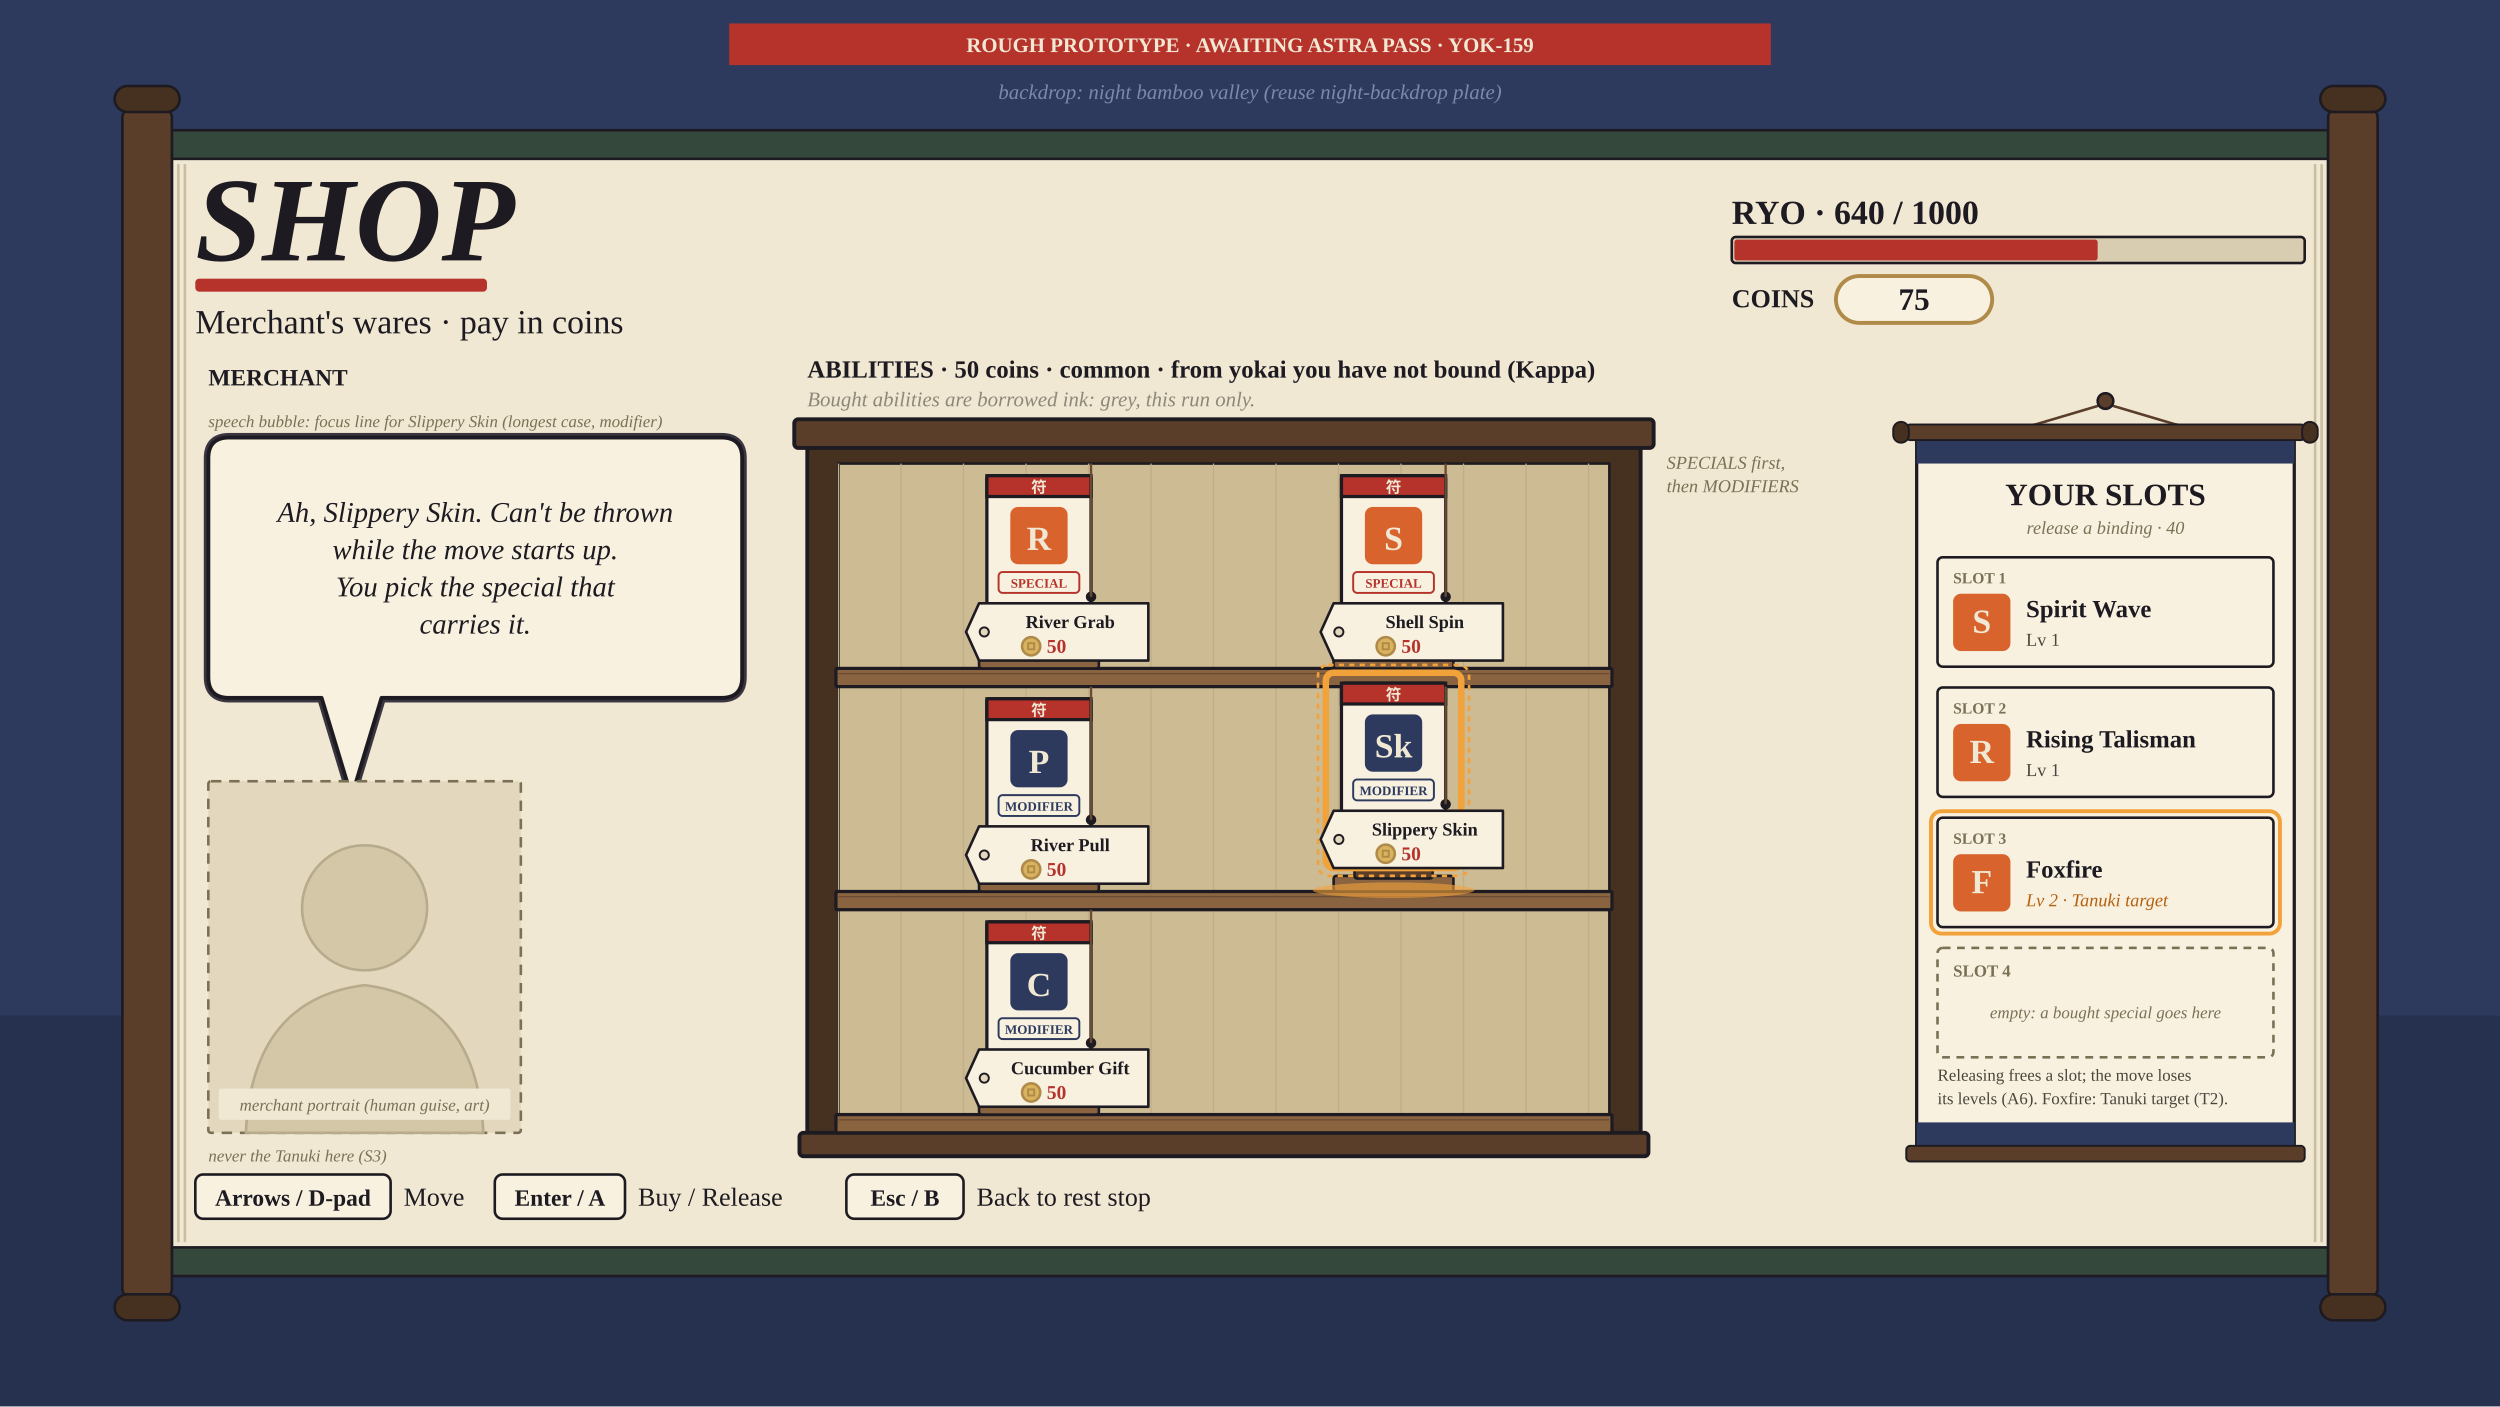
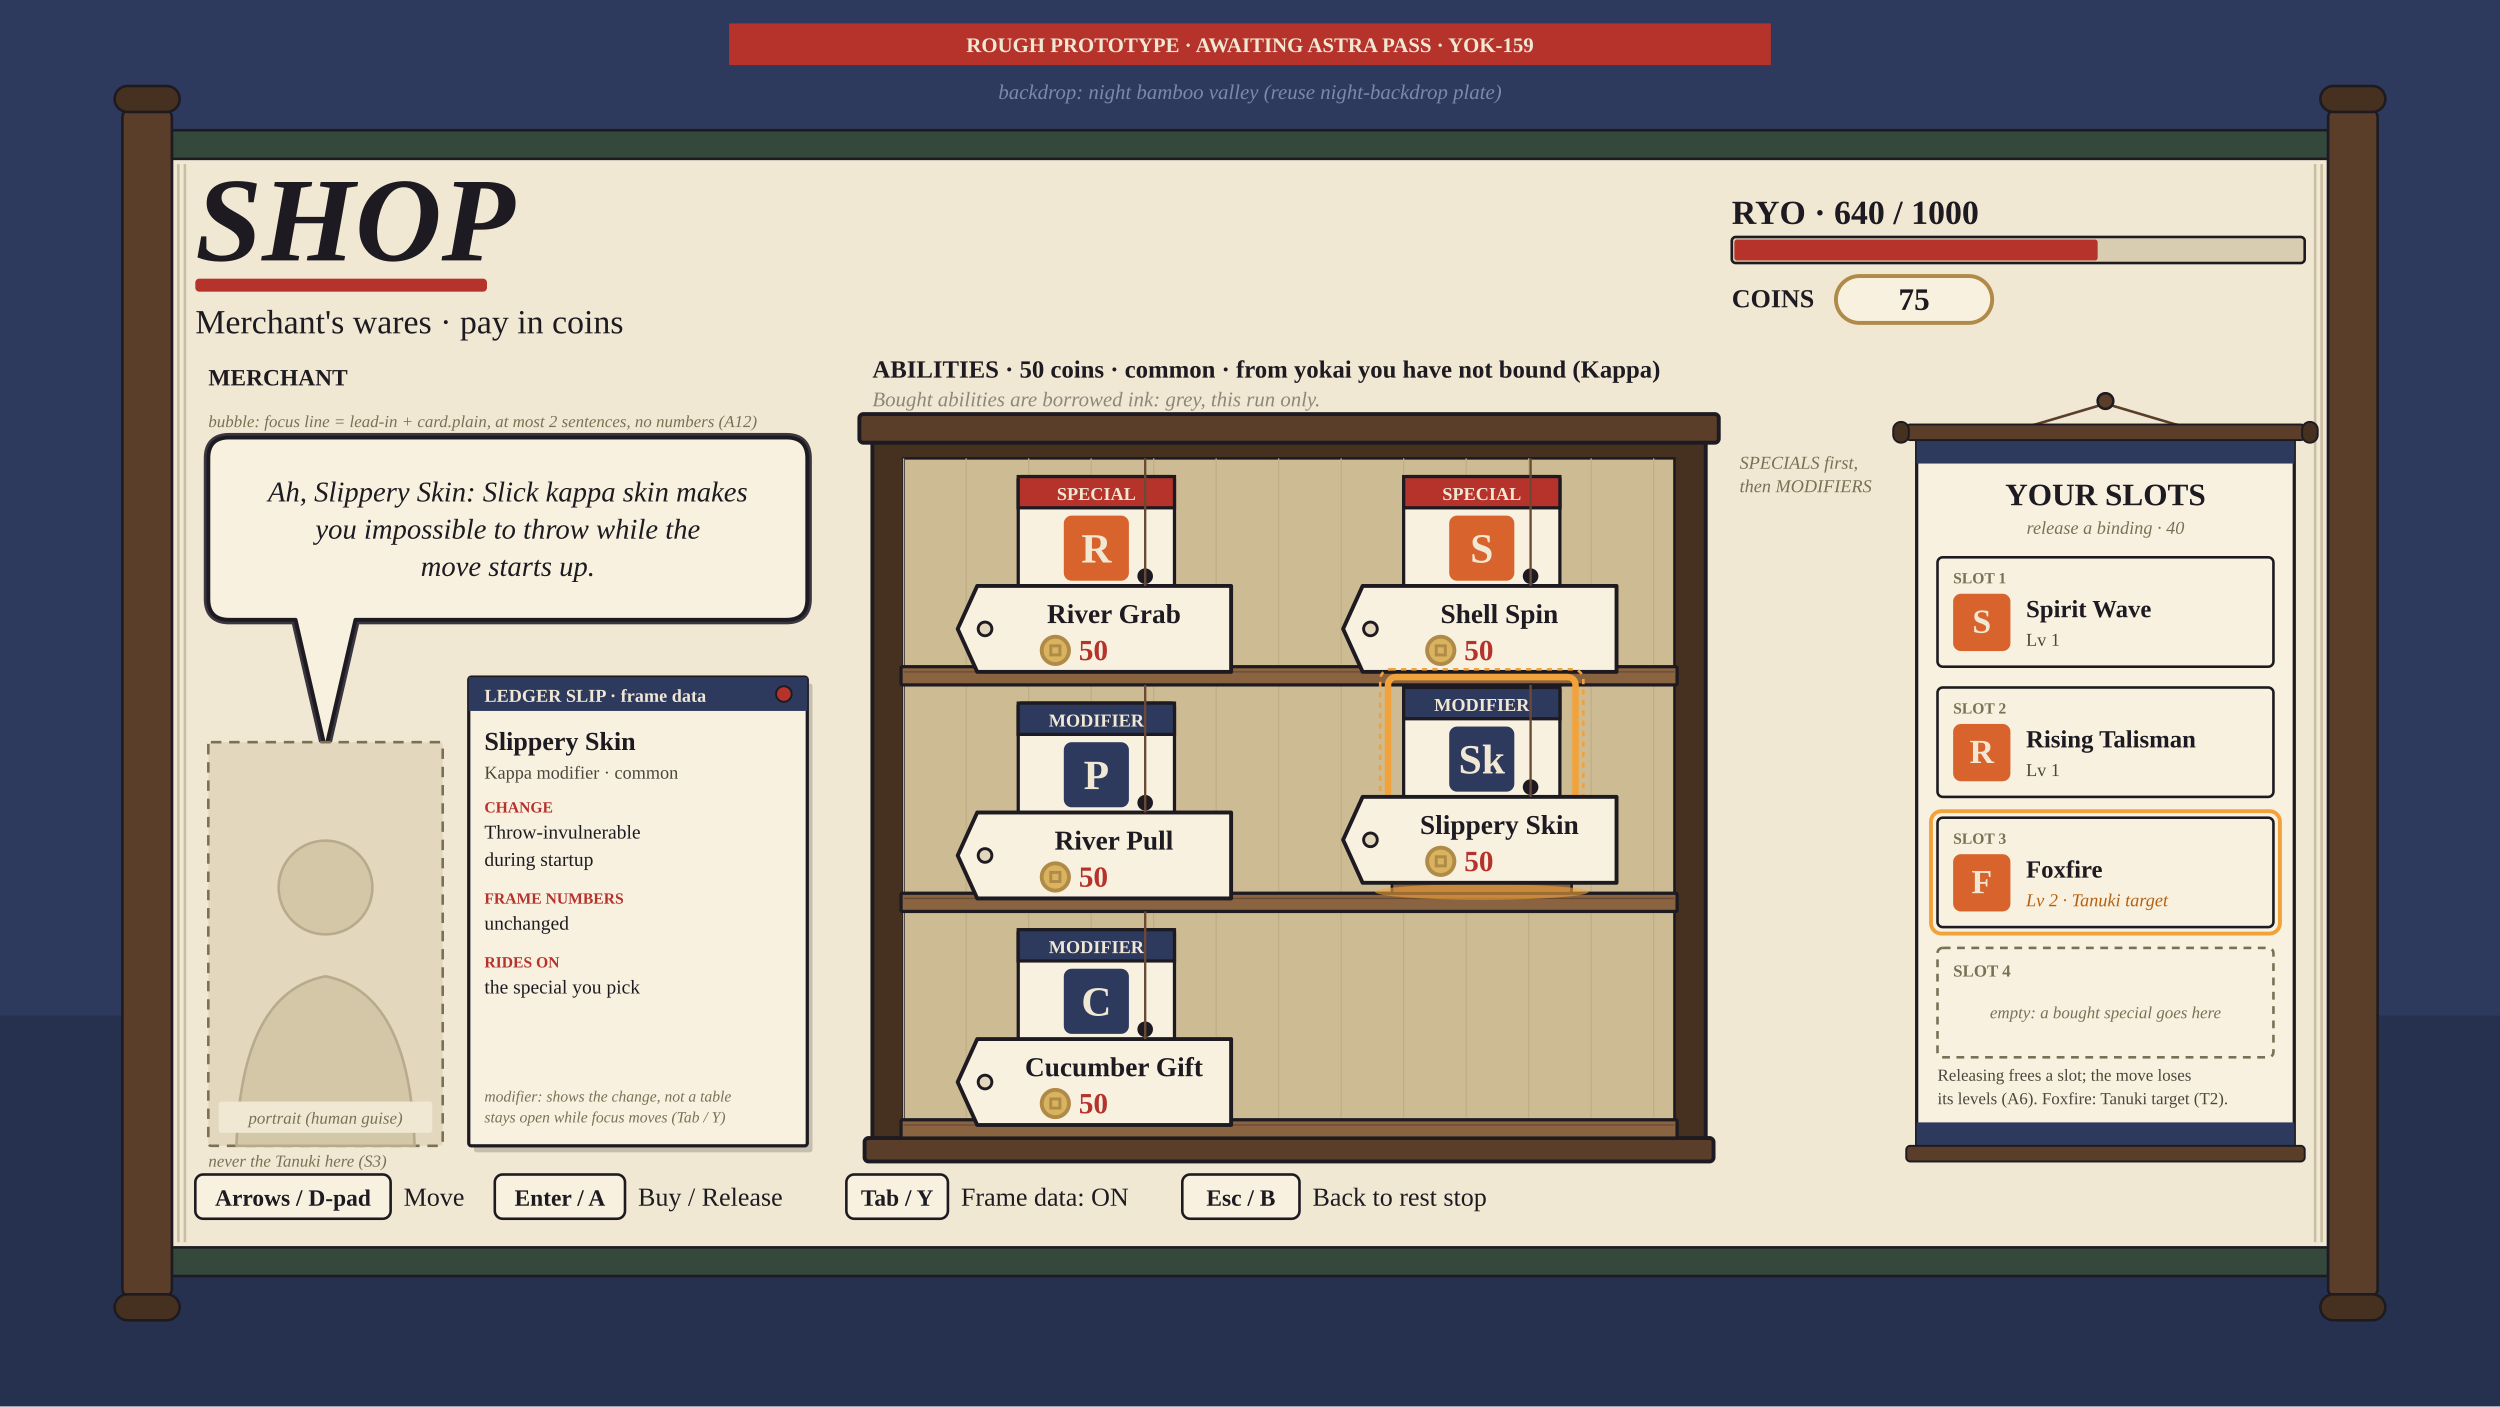
<svg xmlns="http://www.w3.org/2000/svg" width="1920" height="1080" viewBox="0 0 1920 1080">
  <rect width="1920" height="1080" fill="#2D3A5E" />
  <rect x="560" y="18" width="800" height="32" rx="0" fill="#B5332B" stroke="none" stroke-width="0" />
  <text x="960.0" y="40" font-family="Georgia, 'Times New Roman', serif" font-size="16" fill="#F1E8D4" font-weight="bold" text-anchor="middle">ROUGH PROTOTYPE · AWAITING ASTRA PASS · YOK-159</text>
  <rect x="0" y="780" width="1920" height="300" rx="0" fill="#26314F" stroke="none" stroke-width="0" />
  <text x="960" y="76" font-family="Georgia, 'Times New Roman', serif" font-size="16" fill="#7C88AE" font-weight="normal" text-anchor="middle" font-style="italic">backdrop: night bamboo valley (reuse night-backdrop plate)</text>
  <rect x="132" y="100" width="1656" height="880" rx="0" fill="#34483B" stroke="#1D1B21" stroke-width="2" />
  <rect x="132" y="122" width="1656" height="836" rx="0" fill="#F1E8D4" stroke="#1D1B21" stroke-width="2" />
  <line x1="137" y1="126" x2="137" y2="954" stroke="#C9BE9F" stroke-width="2" />
  <line x1="142" y1="126" x2="142" y2="954" stroke="#C9BE9F" stroke-width="2" />
  <line x1="1778" y1="126" x2="1778" y2="954" stroke="#C9BE9F" stroke-width="2" />
  <line x1="1783" y1="126" x2="1783" y2="954" stroke="#C9BE9F" stroke-width="2" />
  <rect x="94" y="84" width="38" height="912" rx="6" fill="#5A3E2A" stroke="#1D1B21" stroke-width="2" />
  <rect x="88" y="66" width="50" height="20" rx="10" fill="#46301F" stroke="#1D1B21" stroke-width="2" />
  <rect x="88" y="994" width="50" height="20" rx="10" fill="#46301F" stroke="#1D1B21" stroke-width="2" />
  <rect x="1788" y="84" width="38" height="912" rx="6" fill="#5A3E2A" stroke="#1D1B21" stroke-width="2" />
  <rect x="1782" y="66" width="50" height="20" rx="10" fill="#46301F" stroke="#1D1B21" stroke-width="2" />
  <rect x="1782" y="994" width="50" height="20" rx="10" fill="#46301F" stroke="#1D1B21" stroke-width="2" />
  <text x="150" y="200" font-family="Georgia, 'Times New Roman', serif" font-size="92" fill="#1D1B21" font-weight="bold" text-anchor="start" font-style="italic">SHOP</text>
  <rect x="150" y="214" width="224" height="10" rx="3" fill="#B5332B" stroke="none" stroke-width="0" />
  <text x="150" y="256" font-family="Georgia, 'Times New Roman', serif" font-size="26" fill="#1D1B21" font-weight="normal" text-anchor="start">Merchant's wares · pay in coins</text>
  <text x="1330" y="172" font-family="Georgia, 'Times New Roman', serif" font-size="26" fill="#1D1B21" font-weight="bold" text-anchor="start">RYO  ·  640 / 1000</text>
  <rect x="1330" y="182" width="440" height="20" rx="3" fill="#D8CDB0" stroke="#1D1B21" stroke-width="2" />
  <rect x="1332" y="184" width="279" height="16" rx="2" fill="#B5332B" stroke="none" stroke-width="0" />
  <text x="1330" y="236" font-family="Georgia, 'Times New Roman', serif" font-size="20" fill="#1D1B21" font-weight="bold" text-anchor="start">COINS</text>
  <rect x="1410" y="212" width="120" height="36" rx="18" fill="#F8F1E0" stroke="#B08A48" stroke-width="3" />
  <text x="1470" y="238" font-family="Georgia, 'Times New Roman', serif" font-size="24" fill="#1D1B21" font-weight="bold" text-anchor="middle">75</text>
  <text x="160" y="296" font-family="Georgia, 'Times New Roman', serif" font-size="18" fill="#1D1B21" font-weight="bold" text-anchor="start">MERCHANT</text>
-   <path d="M176,336 L554,336 Q570,336 570,352 L570,520 Q570,536 554,536 L293,536 L270,612 L247,536 L176,536 Q160,536 160,520 L160,352 Q160,336 176,336 Z" fill="none" stroke="#3a3640" stroke-width="7" stroke-linejoin="round" stroke-linecap="round" />
-   <path d="M176,336 L554,336 Q570,336 570,352 L570,520 Q570,536 554,536 L293,536 L270,612 L247,536 L176,536 Q160,536 160,520 L160,352 Q160,336 176,336 Z" fill="#F8F1E0" stroke="#1D1B21" stroke-width="3" stroke-linejoin="round" stroke-linecap="round" />
-   <text x="365.0" y="400.8" font-family="Georgia, 'Times New Roman', serif" font-size="22" fill="#1D1B21" font-weight="normal" text-anchor="middle" font-style="italic">Ah, Slippery Skin. Can't be thrown</text>
-   <text x="365.0" y="429.4" font-family="Georgia, 'Times New Roman', serif" font-size="22" fill="#1D1B21" font-weight="normal" text-anchor="middle" font-style="italic">while the move starts up.</text>
-   <text x="365.0" y="458.0" font-family="Georgia, 'Times New Roman', serif" font-size="22" fill="#1D1B21" font-weight="normal" text-anchor="middle" font-style="italic">You pick the special that</text>
-   <text x="365.0" y="486.6" font-family="Georgia, 'Times New Roman', serif" font-size="22" fill="#1D1B21" font-weight="normal" text-anchor="middle" font-style="italic">carries it.</text>
-   <text x="160" y="328" font-family="Georgia, 'Times New Roman', serif" font-size="13" fill="#7A7054" font-weight="normal" text-anchor="start" font-style="italic">speech bubble: focus line for Slippery Skin (longest case, modifier)</text>
-   <rect x="160" y="600" width="240" height="270" rx="2" fill="#E3D8BD" stroke="#7A7054" stroke-width="2" stroke-dasharray="8 6" />
-   <circle cx="280.0" cy="697.2" r="48.0" fill="#D3C7A8" stroke="#B7AB8B" stroke-width="2" />
-   <path d="M188.8,870 Q193.6,767.4 280.0,756.6 Q366.4,767.4 371.2,870 Z" fill="#D3C7A8" stroke="#B7AB8B" stroke-width="2" stroke-linejoin="round" stroke-linecap="round" />
-   <rect x="168" y="836" width="224" height="24" rx="2" fill="#F1E8D4" stroke="none" stroke-width="0" />
-   <text x="280.0" y="853" font-family="Georgia, 'Times New Roman', serif" font-size="13" fill="#7A7054" font-weight="normal" text-anchor="middle" font-style="italic">merchant portrait (human guise, art)</text>
-   <text x="160" y="892" font-family="Georgia, 'Times New Roman', serif" font-size="13" fill="#7A7054" font-weight="normal" text-anchor="start" font-style="italic">never the Tanuki here (S3)</text>
-   <text x="620" y="290" font-family="Georgia, 'Times New Roman', serif" font-size="19" fill="#1D1B21" font-weight="bold" text-anchor="start">ABILITIES · 50 coins · common · from yokai you have not bound (Kappa)</text>
-   <text x="620" y="312" font-family="Georgia, 'Times New Roman', serif" font-size="16" fill="#8C8778" font-weight="normal" text-anchor="start" font-style="italic">Bought abilities are borrowed ink: grey, this run only.</text>
-   <rect x="620" y="334" width="640" height="548" rx="4" fill="#46301F" stroke="#1D1B21" stroke-width="3" />
-   <rect x="644" y="356" width="592" height="514" rx="0" fill="#CDBB94" stroke="#1D1B21" stroke-width="2" />
-   <line x1="644" y1="356" x2="644" y2="870" stroke="#C0AE86" stroke-width="1" />
-   <line x1="692" y1="356" x2="692" y2="870" stroke="#C0AE86" stroke-width="1" />
-   <line x1="740" y1="356" x2="740" y2="870" stroke="#C0AE86" stroke-width="1" />
-   <line x1="788" y1="356" x2="788" y2="870" stroke="#C0AE86" stroke-width="1" />
-   <line x1="836" y1="356" x2="836" y2="870" stroke="#C0AE86" stroke-width="1" />
-   <line x1="884" y1="356" x2="884" y2="870" stroke="#C0AE86" stroke-width="1" />
-   <line x1="932" y1="356" x2="932" y2="870" stroke="#C0AE86" stroke-width="1" />
-   <line x1="980" y1="356" x2="980" y2="870" stroke="#C0AE86" stroke-width="1" />
-   <line x1="1028" y1="356" x2="1028" y2="870" stroke="#C0AE86" stroke-width="1" />
-   <line x1="1076" y1="356" x2="1076" y2="870" stroke="#C0AE86" stroke-width="1" />
-   <line x1="1124" y1="356" x2="1124" y2="870" stroke="#C0AE86" stroke-width="1" />
-   <line x1="1172" y1="356" x2="1172" y2="870" stroke="#C0AE86" stroke-width="1" />
-   <line x1="1220" y1="356" x2="1220" y2="870" stroke="#C0AE86" stroke-width="1" />
-   <rect x="610" y="322" width="660" height="22" rx="3" fill="#5A3E2A" stroke="#1D1B21" stroke-width="3" />
-   <rect x="614" y="870" width="652" height="18" rx="3" fill="#5A3E2A" stroke="#1D1B21" stroke-width="3" />
-   <rect x="642" y="513.333" width="596" height="14" rx="1" fill="#8A6440" stroke="#1D1B21" stroke-width="2.5" />
-   <line x1="644" y1="517.333" x2="1236" y2="517.333" stroke="#6b4a34" stroke-width="1" />
-   <rect x="642" y="684.667" width="596" height="14" rx="1" fill="#8A6440" stroke="#1D1B21" stroke-width="2.5" />
-   <line x1="644" y1="688.667" x2="1236" y2="688.667" stroke="#6b4a34" stroke-width="1" />
-   <rect x="642" y="856" width="596" height="14" rx="1" fill="#8A6440" stroke="#1D1B21" stroke-width="2.5" />
-   <line x1="644" y1="860" x2="1236" y2="860" stroke="#6b4a34" stroke-width="1" />
-   <rect x="751.92" y="501.333" width="92" height="12" rx="2" fill="#8A6440" stroke="#1D1B21" stroke-width="2" />
-   <rect x="767.92" y="495.333" width="60" height="8" rx="2" fill="#5A3E2A" stroke="#1D1B21" stroke-width="2" />
-   <rect x="757.92" y="365.333" width="80" height="130" rx="2" fill="#F8F1E0" stroke="#1D1B21" stroke-width="2.5" />
-   <rect x="757.92" y="365.333" width="80" height="16" rx="0" fill="#B5332B" stroke="#1D1B21" stroke-width="2.5" />
-   <text x="797.92" y="378.333" font-family="Georgia, 'Times New Roman', serif" font-size="12" fill="#F1E8D4" font-weight="bold" text-anchor="middle">符</text>
-   <rect x="775.92" y="389.333" width="44" height="44" rx="6" fill="#D8632C" stroke="none" stroke-width="0" />
-   <text x="797.92" y="422.333" font-family="Georgia, 'Times New Roman', serif" font-size="26" fill="#F1E8D4" font-weight="bold" text-anchor="middle">R</text>
-   <rect x="766.92" y="439.333" width="62" height="16" rx="3" fill="none" stroke="#B5332B" stroke-width="1.5" />
-   <text x="797.92" y="451.333" font-family="Georgia, 'Times New Roman', serif" font-size="10" fill="#B5332B" font-weight="bold" text-anchor="middle">SPECIAL</text>
-   <line x1="837.92" y1="0" x2="837.92" y2="0" stroke="#1D1B21" stroke-width="0" />
-   <circle cx="837.92" cy="458.333" r="3.5" fill="#1D1B21" stroke="#1D1B21" stroke-width="1" />
-   <path d="M751.92,463.333 L881.92,463.333 L881.92,507.333 L751.92,507.333 L741.92,485.333 Z" fill="#F8F1E0" stroke="#1D1B21" stroke-width="2" stroke-linejoin="round" stroke-linecap="round" />
-   <circle cx="755.92" cy="485.333" r="3.5" fill="#E3D8BD" stroke="#1D1B21" stroke-width="1.5" />
-   <text x="821.92" y="482.333" font-family="Georgia, 'Times New Roman', serif" font-size="14" fill="#1D1B21" font-weight="bold" text-anchor="middle">River Grab</text>
-   <circle cx="791.92" cy="496.333" r="7" fill="#D9B35E" stroke="#B08A48" stroke-width="2" />
-   <rect x="789.587" y="494" width="4.667" height="4.667" rx="0" fill="none" stroke="#B08A48" stroke-width="1.5" />
-   <text x="803.92" y="501.333" font-family="Georgia, 'Times New Roman', serif" font-size="15" fill="#B5332B" font-weight="bold" text-anchor="start">50</text>
-   <line x1="837.92" y1="356.0" x2="837.92" y2="458.333" stroke="#6b4a34" stroke-width="1.8" />
-   <rect x="1024.24" y="501.333" width="92" height="12" rx="2" fill="#8A6440" stroke="#1D1B21" stroke-width="2" />
-   <rect x="1040.24" y="495.333" width="60" height="8" rx="2" fill="#5A3E2A" stroke="#1D1B21" stroke-width="2" />
-   <rect x="1030.24" y="365.333" width="80" height="130" rx="2" fill="#F8F1E0" stroke="#1D1B21" stroke-width="2.5" />
-   <rect x="1030.24" y="365.333" width="80" height="16" rx="0" fill="#B5332B" stroke="#1D1B21" stroke-width="2.5" />
-   <text x="1070.24" y="378.333" font-family="Georgia, 'Times New Roman', serif" font-size="12" fill="#F1E8D4" font-weight="bold" text-anchor="middle">符</text>
-   <rect x="1048.24" y="389.333" width="44" height="44" rx="6" fill="#D8632C" stroke="none" stroke-width="0" />
-   <text x="1070.24" y="422.333" font-family="Georgia, 'Times New Roman', serif" font-size="26" fill="#F1E8D4" font-weight="bold" text-anchor="middle">S</text>
-   <rect x="1039.24" y="439.333" width="62" height="16" rx="3" fill="none" stroke="#B5332B" stroke-width="1.5" />
-   <text x="1070.24" y="451.333" font-family="Georgia, 'Times New Roman', serif" font-size="10" fill="#B5332B" font-weight="bold" text-anchor="middle">SPECIAL</text>
-   <line x1="1110.24" y1="0" x2="1110.24" y2="0" stroke="#1D1B21" stroke-width="0" />
-   <circle cx="1110.24" cy="458.333" r="3.5" fill="#1D1B21" stroke="#1D1B21" stroke-width="1" />
-   <path d="M1024.24,463.333 L1154.24,463.333 L1154.24,507.333 L1024.24,507.333 L1014.24,485.333 Z" fill="#F8F1E0" stroke="#1D1B21" stroke-width="2" stroke-linejoin="round" stroke-linecap="round" />
-   <circle cx="1028.24" cy="485.333" r="3.5" fill="#E3D8BD" stroke="#1D1B21" stroke-width="1.5" />
-   <text x="1094.24" y="482.333" font-family="Georgia, 'Times New Roman', serif" font-size="14" fill="#1D1B21" font-weight="bold" text-anchor="middle">Shell Spin</text>
-   <circle cx="1064.24" cy="496.333" r="7" fill="#D9B35E" stroke="#B08A48" stroke-width="2" />
-   <rect x="1061.907" y="494" width="4.667" height="4.667" rx="0" fill="none" stroke="#B08A48" stroke-width="1.5" />
-   <text x="1076.24" y="501.333" font-family="Georgia, 'Times New Roman', serif" font-size="15" fill="#B5332B" font-weight="bold" text-anchor="start">50</text>
-   <line x1="1110.24" y1="356.0" x2="1110.24" y2="458.333" stroke="#6b4a34" stroke-width="1.8" />
-   <rect x="751.92" y="672.667" width="92" height="12" rx="2" fill="#8A6440" stroke="#1D1B21" stroke-width="2" />
-   <rect x="767.92" y="666.667" width="60" height="8" rx="2" fill="#5A3E2A" stroke="#1D1B21" stroke-width="2" />
-   <rect x="757.92" y="536.667" width="80" height="130" rx="2" fill="#F8F1E0" stroke="#1D1B21" stroke-width="2.5" />
-   <rect x="757.92" y="536.667" width="80" height="16" rx="0" fill="#B5332B" stroke="#1D1B21" stroke-width="2.5" />
-   <text x="797.92" y="549.667" font-family="Georgia, 'Times New Roman', serif" font-size="12" fill="#F1E8D4" font-weight="bold" text-anchor="middle">符</text>
-   <rect x="775.92" y="560.667" width="44" height="44" rx="6" fill="#2D3A5E" stroke="none" stroke-width="0" />
-   <text x="797.92" y="593.667" font-family="Georgia, 'Times New Roman', serif" font-size="26" fill="#F1E8D4" font-weight="bold" text-anchor="middle">P</text>
-   <rect x="766.92" y="610.667" width="62" height="16" rx="3" fill="none" stroke="#2D3A5E" stroke-width="1.5" />
-   <text x="797.92" y="622.667" font-family="Georgia, 'Times New Roman', serif" font-size="10" fill="#2D3A5E" font-weight="bold" text-anchor="middle">MODIFIER</text>
-   <line x1="837.92" y1="0" x2="837.92" y2="0" stroke="#1D1B21" stroke-width="0" />
-   <circle cx="837.92" cy="629.667" r="3.5" fill="#1D1B21" stroke="#1D1B21" stroke-width="1" />
-   <path d="M751.92,634.667 L881.92,634.667 L881.92,678.667 L751.92,678.667 L741.92,656.667 Z" fill="#F8F1E0" stroke="#1D1B21" stroke-width="2" stroke-linejoin="round" stroke-linecap="round" />
-   <circle cx="755.92" cy="656.667" r="3.5" fill="#E3D8BD" stroke="#1D1B21" stroke-width="1.5" />
-   <text x="821.92" y="653.667" font-family="Georgia, 'Times New Roman', serif" font-size="14" fill="#1D1B21" font-weight="bold" text-anchor="middle">River Pull</text>
-   <circle cx="791.92" cy="667.667" r="7" fill="#D9B35E" stroke="#B08A48" stroke-width="2" />
-   <rect x="789.587" y="665.333" width="4.667" height="4.667" rx="0" fill="none" stroke="#B08A48" stroke-width="1.5" />
-   <text x="803.92" y="672.667" font-family="Georgia, 'Times New Roman', serif" font-size="15" fill="#B5332B" font-weight="bold" text-anchor="start">50</text>
-   <line x1="837.92" y1="527.333" x2="837.92" y2="629.667" stroke="#6b4a34" stroke-width="1.8" />
-   <rect x="1024.24" y="672.667" width="92" height="12" rx="2" fill="#8A6440" stroke="#1D1B21" stroke-width="2" />
-   <rect x="1040.24" y="666.667" width="60" height="8" rx="2" fill="#5A3E2A" stroke="#1D1B21" stroke-width="2" />
-   <ellipse cx="1070.24" cy="683.667" rx="62" ry="6" fill="#F2A23A" opacity="0.6" />
-   <rect x="1018.24" y="516.667" width="104" height="150" rx="6" fill="none" stroke="#F2A23A" stroke-width="5" />
-   <rect x="1012.24" y="510.667" width="116" height="162" rx="8" fill="none" stroke="#F2A23A" stroke-width="2" stroke-dasharray="4 4" />
-   <rect x="1030.24" y="524.667" width="80" height="130" rx="2" fill="#F8F1E0" stroke="#1D1B21" stroke-width="2.5" />
-   <rect x="1030.24" y="524.667" width="80" height="16" rx="0" fill="#B5332B" stroke="#1D1B21" stroke-width="2.5" />
-   <text x="1070.24" y="537.667" font-family="Georgia, 'Times New Roman', serif" font-size="12" fill="#F1E8D4" font-weight="bold" text-anchor="middle">符</text>
-   <rect x="1048.24" y="548.667" width="44" height="44" rx="6" fill="#2D3A5E" stroke="none" stroke-width="0" />
-   <text x="1070.24" y="581.667" font-family="Georgia, 'Times New Roman', serif" font-size="26" fill="#F1E8D4" font-weight="bold" text-anchor="middle">Sk</text>
-   <rect x="1039.24" y="598.667" width="62" height="16" rx="3" fill="none" stroke="#2D3A5E" stroke-width="1.5" />
-   <text x="1070.24" y="610.667" font-family="Georgia, 'Times New Roman', serif" font-size="10" fill="#2D3A5E" font-weight="bold" text-anchor="middle">MODIFIER</text>
-   <line x1="1110.24" y1="0" x2="1110.24" y2="0" stroke="#1D1B21" stroke-width="0" />
-   <circle cx="1110.24" cy="617.667" r="3.5" fill="#1D1B21" stroke="#1D1B21" stroke-width="1" />
-   <path d="M1024.24,622.667 L1154.24,622.667 L1154.24,666.667 L1024.24,666.667 L1014.24,644.667 Z" fill="#F8F1E0" stroke="#1D1B21" stroke-width="2" stroke-linejoin="round" stroke-linecap="round" />
-   <circle cx="1028.24" cy="644.667" r="3.5" fill="#E3D8BD" stroke="#1D1B21" stroke-width="1.5" />
-   <text x="1094.24" y="641.667" font-family="Georgia, 'Times New Roman', serif" font-size="14" fill="#1D1B21" font-weight="bold" text-anchor="middle">Slippery Skin</text>
-   <circle cx="1064.24" cy="655.667" r="7" fill="#D9B35E" stroke="#B08A48" stroke-width="2" />
-   <rect x="1061.907" y="653.333" width="4.667" height="4.667" rx="0" fill="none" stroke="#B08A48" stroke-width="1.5" />
-   <text x="1076.24" y="660.667" font-family="Georgia, 'Times New Roman', serif" font-size="15" fill="#B5332B" font-weight="bold" text-anchor="start">50</text>
-   <line x1="1110.24" y1="527.333" x2="1110.24" y2="617.667" stroke="#6b4a34" stroke-width="1.8" />
-   <rect x="751.92" y="844" width="92" height="12" rx="2" fill="#8A6440" stroke="#1D1B21" stroke-width="2" />
-   <rect x="767.92" y="838" width="60" height="8" rx="2" fill="#5A3E2A" stroke="#1D1B21" stroke-width="2" />
-   <rect x="757.92" y="708" width="80" height="130" rx="2" fill="#F8F1E0" stroke="#1D1B21" stroke-width="2.5" />
-   <rect x="757.92" y="708" width="80" height="16" rx="0" fill="#B5332B" stroke="#1D1B21" stroke-width="2.5" />
-   <text x="797.92" y="721" font-family="Georgia, 'Times New Roman', serif" font-size="12" fill="#F1E8D4" font-weight="bold" text-anchor="middle">符</text>
-   <rect x="775.92" y="732" width="44" height="44" rx="6" fill="#2D3A5E" stroke="none" stroke-width="0" />
-   <text x="797.92" y="765" font-family="Georgia, 'Times New Roman', serif" font-size="26" fill="#F1E8D4" font-weight="bold" text-anchor="middle">C</text>
-   <rect x="766.92" y="782" width="62" height="16" rx="3" fill="none" stroke="#2D3A5E" stroke-width="1.5" />
-   <text x="797.92" y="794" font-family="Georgia, 'Times New Roman', serif" font-size="10" fill="#2D3A5E" font-weight="bold" text-anchor="middle">MODIFIER</text>
-   <line x1="837.92" y1="0" x2="837.92" y2="0" stroke="#1D1B21" stroke-width="0" />
-   <circle cx="837.92" cy="801" r="3.5" fill="#1D1B21" stroke="#1D1B21" stroke-width="1" />
-   <path d="M751.92,806 L881.92,806 L881.92,850 L751.92,850 L741.92,828 Z" fill="#F8F1E0" stroke="#1D1B21" stroke-width="2" stroke-linejoin="round" stroke-linecap="round" />
-   <circle cx="755.92" cy="828" r="3.5" fill="#E3D8BD" stroke="#1D1B21" stroke-width="1.5" />
-   <text x="821.92" y="825" font-family="Georgia, 'Times New Roman', serif" font-size="14" fill="#1D1B21" font-weight="bold" text-anchor="middle">Cucumber Gift</text>
-   <circle cx="791.92" cy="839" r="7" fill="#D9B35E" stroke="#B08A48" stroke-width="2" />
-   <rect x="789.587" y="836.667" width="4.667" height="4.667" rx="0" fill="none" stroke="#B08A48" stroke-width="1.5" />
-   <text x="803.92" y="844" font-family="Georgia, 'Times New Roman', serif" font-size="15" fill="#B5332B" font-weight="bold" text-anchor="start">50</text>
-   <line x1="837.92" y1="698.667" x2="837.92" y2="801" stroke="#6b4a34" stroke-width="1.8" />
-   <text x="1280" y="360" font-family="Georgia, 'Times New Roman', serif" font-size="14" fill="#7A7054" font-weight="normal" text-anchor="start" font-style="italic">SPECIALS first,</text>
-   <text x="1280" y="378" font-family="Georgia, 'Times New Roman', serif" font-size="14" fill="#7A7054" font-weight="normal" text-anchor="start" font-style="italic">then MODIFIERS</text>
+   <path d="M176,336 L604,336 Q620,336 620,352 L620,460 Q620,476 604,476 L273,476 L250,576 L227,476 L176,476 Q160,476 160,460 L160,352 Q160,336 176,336 Z" fill="none" stroke="#3a3640" stroke-width="7" stroke-linejoin="round" stroke-linecap="round" />
+   <path d="M176,336 L604,336 Q620,336 620,352 L620,460 Q620,476 604,476 L273,476 L250,576 L227,476 L176,476 Q160,476 160,460 L160,352 Q160,336 176,336 Z" fill="#F8F1E0" stroke="#1D1B21" stroke-width="3" stroke-linejoin="round" stroke-linecap="round" />
+   <text x="390.0" y="385.1" font-family="Georgia, 'Times New Roman', serif" font-size="22" fill="#1D1B21" font-weight="normal" text-anchor="middle" font-style="italic">Ah, Slippery Skin: Slick kappa skin makes</text>
+   <text x="390.0" y="413.7" font-family="Georgia, 'Times New Roman', serif" font-size="22" fill="#1D1B21" font-weight="normal" text-anchor="middle" font-style="italic">you impossible to throw while the</text>
+   <text x="390.0" y="442.3" font-family="Georgia, 'Times New Roman', serif" font-size="22" fill="#1D1B21" font-weight="normal" text-anchor="middle" font-style="italic">move starts up.</text>
+   <text x="160" y="328" font-family="Georgia, 'Times New Roman', serif" font-size="13" fill="#7A7054" font-weight="normal" text-anchor="start" font-style="italic">bubble: focus line = lead-in + card.plain, at most 2 sentences, no numbers (A12)</text>
+   <rect x="160" y="570" width="180" height="310" rx="2" fill="#E3D8BD" stroke="#7A7054" stroke-width="2" stroke-dasharray="8 6" />
+   <circle cx="250.0" cy="681.6" r="36.0" fill="#D3C7A8" stroke="#B7AB8B" stroke-width="2" />
+   <path d="M181.6,880 Q185.2,762.2 250.0,749.8 Q314.8,762.2 318.4,880 Z" fill="#D3C7A8" stroke="#B7AB8B" stroke-width="2" stroke-linejoin="round" stroke-linecap="round" />
+   <rect x="168" y="846" width="164" height="24" rx="2" fill="#F1E8D4" stroke="none" stroke-width="0" />
+   <text x="250.0" y="863" font-family="Georgia, 'Times New Roman', serif" font-size="13" fill="#7A7054" font-weight="normal" text-anchor="middle" font-style="italic">portrait (human guise)</text>
+   <text x="160" y="896" font-family="Georgia, 'Times New Roman', serif" font-size="13" fill="#7A7054" font-weight="normal" text-anchor="start" font-style="italic">never the Tanuki here (S3)</text>
+   <rect x="364" y="525" width="260" height="360" rx="2" fill="#1D1B2133" stroke="none" stroke-width="0" />
+   <rect x="360" y="520" width="260" height="360" rx="2" fill="#F8F1E0" stroke="#1D1B21" stroke-width="2.5" />
+   <rect x="360" y="520" width="260" height="26" rx="0" fill="#2D3A5E" stroke="none" stroke-width="0" />
+   <text x="372" y="539" font-family="Georgia, 'Times New Roman', serif" font-size="14" fill="#F1E8D4" font-weight="bold" text-anchor="start">LEDGER SLIP · frame data</text>
+   <circle cx="602" cy="533" r="6" fill="#B5332B" stroke="#1D1B21" stroke-width="1.5" />
+   <text x="372" y="576" font-family="Georgia, 'Times New Roman', serif" font-size="20" fill="#1D1B21" font-weight="bold" text-anchor="start">Slippery Skin</text>
+   <text x="372" y="598" font-family="Georgia, 'Times New Roman', serif" font-size="14" fill="#4A463C" font-weight="normal" text-anchor="start">Kappa modifier · common</text>
+   <text x="372" y="624" font-family="Georgia, 'Times New Roman', serif" font-size="12" fill="#B5332B" font-weight="bold" text-anchor="start">CHANGE</text>
+   <text x="372" y="644" font-family="Georgia, 'Times New Roman', serif" font-size="15" fill="#1D1B21" font-weight="normal" text-anchor="start">Throw-invulnerable</text>
+   <text x="372" y="665" font-family="Georgia, 'Times New Roman', serif" font-size="15" fill="#1D1B21" font-weight="normal" text-anchor="start">during startup</text>
+   <text x="372" y="694" font-family="Georgia, 'Times New Roman', serif" font-size="12" fill="#B5332B" font-weight="bold" text-anchor="start">FRAME NUMBERS</text>
+   <text x="372" y="714" font-family="Georgia, 'Times New Roman', serif" font-size="15" fill="#1D1B21" font-weight="normal" text-anchor="start">unchanged</text>
+   <text x="372" y="743" font-family="Georgia, 'Times New Roman', serif" font-size="12" fill="#B5332B" font-weight="bold" text-anchor="start">RIDES ON</text>
+   <text x="372" y="763" font-family="Georgia, 'Times New Roman', serif" font-size="15" fill="#1D1B21" font-weight="normal" text-anchor="start">the special you pick</text>
+   <text x="372" y="846" font-family="Georgia, 'Times New Roman', serif" font-size="12" fill="#7A7054" font-weight="normal" text-anchor="start" font-style="italic">modifier: shows the change, not a table</text>
+   <text x="372" y="862" font-family="Georgia, 'Times New Roman', serif" font-size="12" fill="#7A7054" font-weight="normal" text-anchor="start" font-style="italic">stays open while focus moves (Tab / Y)</text>
+   <text x="670" y="290" font-family="Georgia, 'Times New Roman', serif" font-size="19" fill="#1D1B21" font-weight="bold" text-anchor="start">ABILITIES · 50 coins · common · from yokai you have not bound (Kappa)</text>
+   <text x="670" y="312" font-family="Georgia, 'Times New Roman', serif" font-size="16" fill="#8C8778" font-weight="normal" text-anchor="start" font-style="italic">Bought abilities are borrowed ink: grey, this run only.</text>
+   <rect x="670" y="330" width="640" height="556" rx="4" fill="#46301F" stroke="#1D1B21" stroke-width="3" />
+   <rect x="694" y="352" width="592" height="522" rx="0" fill="#CDBB94" stroke="#1D1B21" stroke-width="2" />
+   <line x1="694" y1="352" x2="694" y2="874" stroke="#C0AE86" stroke-width="1" />
+   <line x1="742" y1="352" x2="742" y2="874" stroke="#C0AE86" stroke-width="1" />
+   <line x1="790" y1="352" x2="790" y2="874" stroke="#C0AE86" stroke-width="1" />
+   <line x1="838" y1="352" x2="838" y2="874" stroke="#C0AE86" stroke-width="1" />
+   <line x1="886" y1="352" x2="886" y2="874" stroke="#C0AE86" stroke-width="1" />
+   <line x1="934" y1="352" x2="934" y2="874" stroke="#C0AE86" stroke-width="1" />
+   <line x1="982" y1="352" x2="982" y2="874" stroke="#C0AE86" stroke-width="1" />
+   <line x1="1030" y1="352" x2="1030" y2="874" stroke="#C0AE86" stroke-width="1" />
+   <line x1="1078" y1="352" x2="1078" y2="874" stroke="#C0AE86" stroke-width="1" />
+   <line x1="1126" y1="352" x2="1126" y2="874" stroke="#C0AE86" stroke-width="1" />
+   <line x1="1174" y1="352" x2="1174" y2="874" stroke="#C0AE86" stroke-width="1" />
+   <line x1="1222" y1="352" x2="1222" y2="874" stroke="#C0AE86" stroke-width="1" />
+   <line x1="1270" y1="352" x2="1270" y2="874" stroke="#C0AE86" stroke-width="1" />
+   <rect x="660" y="318" width="660" height="22" rx="3" fill="#5A3E2A" stroke="#1D1B21" stroke-width="3" />
+   <rect x="664" y="874" width="652" height="18" rx="3" fill="#5A3E2A" stroke="#1D1B21" stroke-width="3" />
+   <rect x="692" y="512.0" width="596" height="14" rx="1" fill="#8A6440" stroke="#1D1B21" stroke-width="2.5" />
+   <line x1="694" y1="516.0" x2="1286" y2="516.0" stroke="#6b4a34" stroke-width="1" />
+   <rect x="692" y="686.0" width="596" height="14" rx="1" fill="#8A6440" stroke="#1D1B21" stroke-width="2.5" />
+   <line x1="694" y1="690.0" x2="1286" y2="690.0" stroke="#6b4a34" stroke-width="1" />
+   <rect x="692" y="860.0" width="596" height="14" rx="1" fill="#8A6440" stroke="#1D1B21" stroke-width="2.5" />
+   <line x1="694" y1="864.0" x2="1286" y2="864.0" stroke="#6b4a34" stroke-width="1" />
+   <rect x="773.0" y="500.0" width="138.0" height="12" rx="2" fill="#8A6440" stroke="#1D1B21" stroke-width="2" />
+   <rect x="797.0" y="494.0" width="90.0" height="8" rx="2" fill="#5A3E2A" stroke="#1D1B21" stroke-width="2" />
+   <rect x="782.0" y="366.0" width="120.0" height="128" rx="2" fill="#F8F1E0" stroke="#1D1B21" stroke-width="2.5" />
+   <rect x="782.0" y="366.0" width="120.0" height="24" rx="0" fill="#B5332B" stroke="#1D1B21" stroke-width="2.5" />
+   <text x="842.0" y="384.0" font-family="Georgia, 'Times New Roman', serif" font-size="14" fill="#F1E8D4" font-weight="bold" text-anchor="middle">SPECIAL</text>
+   <rect x="817.0" y="396.0" width="50" height="50" rx="6" fill="#D8632C" stroke="none" stroke-width="0" />
+   <text x="842.0" y="432.0" font-family="Georgia, 'Times New Roman', serif" font-size="32" fill="#F1E8D4" font-weight="bold" text-anchor="middle">R</text>
+   <g transform="translate(744.5,435.0) scale(1.5)">
+     <circle cx="90" cy="5" r="3.5" fill="#1D1B21" stroke="#1D1B21" stroke-width="1" />
+     <path d="M4,10 L134,10 L134,54 L4,54 L-6,32 Z" fill="#F8F1E0" stroke="#1D1B21" stroke-width="2" stroke-linejoin="round" stroke-linecap="round" />
+     <circle cx="8" cy="32" r="3.5" fill="#E3D8BD" stroke="#1D1B21" stroke-width="1.5" />
+     <text x="74" y="29" font-family="Georgia, 'Times New Roman', serif" font-size="14" fill="#1D1B21" font-weight="bold" text-anchor="middle">River Grab</text>
+     <circle cx="44" cy="43" r="7" fill="#D9B35E" stroke="#B08A48" stroke-width="2" />
+     <rect x="41.667" y="40.667" width="4.667" height="4.667" rx="0" fill="none" stroke="#B08A48" stroke-width="1.5" />
+     <text x="56" y="48" font-family="Georgia, 'Times New Roman', serif" font-size="15" fill="#B5332B" font-weight="bold" text-anchor="start">50</text>
+   </g>
+   <line x1="879.5" y1="352.0" x2="879.5" y2="450.0" stroke="#6b4a34" stroke-width="1.8" />
+   <rect x="1069.0" y="500.0" width="138.0" height="12" rx="2" fill="#8A6440" stroke="#1D1B21" stroke-width="2" />
+   <rect x="1093.0" y="494.0" width="90.0" height="8" rx="2" fill="#5A3E2A" stroke="#1D1B21" stroke-width="2" />
+   <rect x="1078.0" y="366.0" width="120.0" height="128" rx="2" fill="#F8F1E0" stroke="#1D1B21" stroke-width="2.5" />
+   <rect x="1078.0" y="366.0" width="120.0" height="24" rx="0" fill="#B5332B" stroke="#1D1B21" stroke-width="2.5" />
+   <text x="1138.0" y="384.0" font-family="Georgia, 'Times New Roman', serif" font-size="14" fill="#F1E8D4" font-weight="bold" text-anchor="middle">SPECIAL</text>
+   <rect x="1113.0" y="396.0" width="50" height="50" rx="6" fill="#D8632C" stroke="none" stroke-width="0" />
+   <text x="1138.0" y="432.0" font-family="Georgia, 'Times New Roman', serif" font-size="32" fill="#F1E8D4" font-weight="bold" text-anchor="middle">S</text>
+   <g transform="translate(1040.5,435.0) scale(1.5)">
+     <circle cx="90" cy="5" r="3.5" fill="#1D1B21" stroke="#1D1B21" stroke-width="1" />
+     <path d="M4,10 L134,10 L134,54 L4,54 L-6,32 Z" fill="#F8F1E0" stroke="#1D1B21" stroke-width="2" stroke-linejoin="round" stroke-linecap="round" />
+     <circle cx="8" cy="32" r="3.5" fill="#E3D8BD" stroke="#1D1B21" stroke-width="1.5" />
+     <text x="74" y="29" font-family="Georgia, 'Times New Roman', serif" font-size="14" fill="#1D1B21" font-weight="bold" text-anchor="middle">Shell Spin</text>
+     <circle cx="44" cy="43" r="7" fill="#D9B35E" stroke="#B08A48" stroke-width="2" />
+     <rect x="41.667" y="40.667" width="4.667" height="4.667" rx="0" fill="none" stroke="#B08A48" stroke-width="1.5" />
+     <text x="56" y="48" font-family="Georgia, 'Times New Roman', serif" font-size="15" fill="#B5332B" font-weight="bold" text-anchor="start">50</text>
+   </g>
+   <line x1="1175.5" y1="352.0" x2="1175.5" y2="450.0" stroke="#6b4a34" stroke-width="1.8" />
+   <rect x="773.0" y="674.0" width="138.0" height="12" rx="2" fill="#8A6440" stroke="#1D1B21" stroke-width="2" />
+   <rect x="797.0" y="668.0" width="90.0" height="8" rx="2" fill="#5A3E2A" stroke="#1D1B21" stroke-width="2" />
+   <rect x="782.0" y="540.0" width="120.0" height="128" rx="2" fill="#F8F1E0" stroke="#1D1B21" stroke-width="2.5" />
+   <rect x="782.0" y="540.0" width="120.0" height="24" rx="0" fill="#2D3A5E" stroke="#1D1B21" stroke-width="2.5" />
+   <text x="842.0" y="558.0" font-family="Georgia, 'Times New Roman', serif" font-size="14" fill="#F1E8D4" font-weight="bold" text-anchor="middle">MODIFIER</text>
+   <rect x="817.0" y="570.0" width="50" height="50" rx="6" fill="#2D3A5E" stroke="none" stroke-width="0" />
+   <text x="842.0" y="606.0" font-family="Georgia, 'Times New Roman', serif" font-size="32" fill="#F1E8D4" font-weight="bold" text-anchor="middle">P</text>
+   <g transform="translate(744.5,609.0) scale(1.5)">
+     <circle cx="90" cy="5" r="3.5" fill="#1D1B21" stroke="#1D1B21" stroke-width="1" />
+     <path d="M4,10 L134,10 L134,54 L4,54 L-6,32 Z" fill="#F8F1E0" stroke="#1D1B21" stroke-width="2" stroke-linejoin="round" stroke-linecap="round" />
+     <circle cx="8" cy="32" r="3.5" fill="#E3D8BD" stroke="#1D1B21" stroke-width="1.5" />
+     <text x="74" y="29" font-family="Georgia, 'Times New Roman', serif" font-size="14" fill="#1D1B21" font-weight="bold" text-anchor="middle">River Pull</text>
+     <circle cx="44" cy="43" r="7" fill="#D9B35E" stroke="#B08A48" stroke-width="2" />
+     <rect x="41.667" y="40.667" width="4.667" height="4.667" rx="0" fill="none" stroke="#B08A48" stroke-width="1.5" />
+     <text x="56" y="48" font-family="Georgia, 'Times New Roman', serif" font-size="15" fill="#B5332B" font-weight="bold" text-anchor="start">50</text>
+   </g>
+   <line x1="879.5" y1="526.0" x2="879.5" y2="624.0" stroke="#6b4a34" stroke-width="1.8" />
+   <rect x="1069.0" y="674.0" width="138.0" height="12" rx="2" fill="#8A6440" stroke="#1D1B21" stroke-width="2" />
+   <rect x="1093.0" y="668.0" width="90.0" height="8" rx="2" fill="#5A3E2A" stroke="#1D1B21" stroke-width="2" />
+   <ellipse cx="1138.0" cy="685.0" rx="82.0" ry="6" fill="#F2A23A" opacity="0.6" />
+   <rect x="1066.0" y="520.0" width="144.0" height="148" rx="6" fill="none" stroke="#F2A23A" stroke-width="5" />
+   <rect x="1060.0" y="514.0" width="156.0" height="160" rx="8" fill="none" stroke="#F2A23A" stroke-width="2" stroke-dasharray="4 4" />
+   <rect x="1078.0" y="528.0" width="120.0" height="128" rx="2" fill="#F8F1E0" stroke="#1D1B21" stroke-width="2.5" />
+   <rect x="1078.0" y="528.0" width="120.0" height="24" rx="0" fill="#2D3A5E" stroke="#1D1B21" stroke-width="2.5" />
+   <text x="1138.0" y="546.0" font-family="Georgia, 'Times New Roman', serif" font-size="14" fill="#F1E8D4" font-weight="bold" text-anchor="middle">MODIFIER</text>
+   <rect x="1113.0" y="558.0" width="50" height="50" rx="6" fill="#2D3A5E" stroke="none" stroke-width="0" />
+   <text x="1138.0" y="594.0" font-family="Georgia, 'Times New Roman', serif" font-size="32" fill="#F1E8D4" font-weight="bold" text-anchor="middle">Sk</text>
+   <g transform="translate(1040.5,597.0) scale(1.5)">
+     <circle cx="90" cy="5" r="3.5" fill="#1D1B21" stroke="#1D1B21" stroke-width="1" />
+     <path d="M4,10 L134,10 L134,54 L4,54 L-6,32 Z" fill="#F8F1E0" stroke="#1D1B21" stroke-width="2" stroke-linejoin="round" stroke-linecap="round" />
+     <circle cx="8" cy="32" r="3.5" fill="#E3D8BD" stroke="#1D1B21" stroke-width="1.5" />
+     <text x="74" y="29" font-family="Georgia, 'Times New Roman', serif" font-size="14" fill="#1D1B21" font-weight="bold" text-anchor="middle">Slippery Skin</text>
+     <circle cx="44" cy="43" r="7" fill="#D9B35E" stroke="#B08A48" stroke-width="2" />
+     <rect x="41.667" y="40.667" width="4.667" height="4.667" rx="0" fill="none" stroke="#B08A48" stroke-width="1.5" />
+     <text x="56" y="48" font-family="Georgia, 'Times New Roman', serif" font-size="15" fill="#B5332B" font-weight="bold" text-anchor="start">50</text>
+   </g>
+   <line x1="1175.5" y1="526.0" x2="1175.5" y2="612.0" stroke="#6b4a34" stroke-width="1.8" />
+   <rect x="773.0" y="848.0" width="138.0" height="12" rx="2" fill="#8A6440" stroke="#1D1B21" stroke-width="2" />
+   <rect x="797.0" y="842.0" width="90.0" height="8" rx="2" fill="#5A3E2A" stroke="#1D1B21" stroke-width="2" />
+   <rect x="782.0" y="714.0" width="120.0" height="128" rx="2" fill="#F8F1E0" stroke="#1D1B21" stroke-width="2.5" />
+   <rect x="782.0" y="714.0" width="120.0" height="24" rx="0" fill="#2D3A5E" stroke="#1D1B21" stroke-width="2.5" />
+   <text x="842.0" y="732.0" font-family="Georgia, 'Times New Roman', serif" font-size="14" fill="#F1E8D4" font-weight="bold" text-anchor="middle">MODIFIER</text>
+   <rect x="817.0" y="744.0" width="50" height="50" rx="6" fill="#2D3A5E" stroke="none" stroke-width="0" />
+   <text x="842.0" y="780.0" font-family="Georgia, 'Times New Roman', serif" font-size="32" fill="#F1E8D4" font-weight="bold" text-anchor="middle">C</text>
+   <g transform="translate(744.5,783.0) scale(1.5)">
+     <circle cx="90" cy="5" r="3.5" fill="#1D1B21" stroke="#1D1B21" stroke-width="1" />
+     <path d="M4,10 L134,10 L134,54 L4,54 L-6,32 Z" fill="#F8F1E0" stroke="#1D1B21" stroke-width="2" stroke-linejoin="round" stroke-linecap="round" />
+     <circle cx="8" cy="32" r="3.5" fill="#E3D8BD" stroke="#1D1B21" stroke-width="1.5" />
+     <text x="74" y="29" font-family="Georgia, 'Times New Roman', serif" font-size="14" fill="#1D1B21" font-weight="bold" text-anchor="middle">Cucumber Gift</text>
+     <circle cx="44" cy="43" r="7" fill="#D9B35E" stroke="#B08A48" stroke-width="2" />
+     <rect x="41.667" y="40.667" width="4.667" height="4.667" rx="0" fill="none" stroke="#B08A48" stroke-width="1.5" />
+     <text x="56" y="48" font-family="Georgia, 'Times New Roman', serif" font-size="15" fill="#B5332B" font-weight="bold" text-anchor="start">50</text>
+   </g>
+   <line x1="879.5" y1="700.0" x2="879.5" y2="798.0" stroke="#6b4a34" stroke-width="1.8" />
+   <text x="1336" y="360" font-family="Georgia, 'Times New Roman', serif" font-size="14" fill="#7A7054" font-weight="normal" text-anchor="start" font-style="italic">SPECIALS first,</text>
+   <text x="1336" y="378" font-family="Georgia, 'Times New Roman', serif" font-size="14" fill="#7A7054" font-weight="normal" text-anchor="start" font-style="italic">then MODIFIERS</text>
  <line x1="1617.0" y1="310" x2="1516" y2="340" stroke="#5A3E2A" stroke-width="2" />
  <line x1="1617.0" y1="310" x2="1718" y2="340" stroke="#5A3E2A" stroke-width="2" />
  <circle cx="1617.0" cy="308" r="6" fill="#5A3E2A" stroke="#1D1B21" stroke-width="2" />
  <rect x="1472" y="336" width="290" height="546" rx="2" fill="#F8F1E0" stroke="#1D1B21" stroke-width="2.5" />
  <rect x="1472" y="336" width="290" height="20" rx="0" fill="#2D3A5E" stroke="none" stroke-width="0" />
  <rect x="1472" y="862" width="290" height="20" rx="0" fill="#2D3A5E" stroke="none" stroke-width="0" />
  <rect x="1464" y="326" width="306" height="12" rx="3" fill="#5A3E2A" stroke="#1D1B21" stroke-width="1.5" />
  <rect x="1464" y="880" width="306" height="12" rx="3" fill="#5A3E2A" stroke="#1D1B21" stroke-width="1.5" />
  <rect x="1454" y="324" width="12" height="16" rx="6" fill="#46301F" stroke="#1D1B21" stroke-width="1.5" />
  <rect x="1768" y="324" width="12" height="16" rx="6" fill="#46301F" stroke="#1D1B21" stroke-width="1.5" />
  <text x="1617.0" y="388" font-family="Georgia, 'Times New Roman', serif" font-size="24" fill="#1D1B21" font-weight="bold" text-anchor="middle">YOUR SLOTS</text>
  <text x="1617.0" y="410" font-family="Georgia, 'Times New Roman', serif" font-size="14" fill="#7A7054" font-weight="normal" text-anchor="middle" font-style="italic">release a binding · 40</text>
  <rect x="1488" y="428" width="258" height="84" rx="4" fill="#F8F1E0" stroke="#1D1B21" stroke-width="2" />
  <text x="1500" y="448" font-family="Georgia, 'Times New Roman', serif" font-size="12" fill="#7A7054" font-weight="bold" text-anchor="start">SLOT 1</text>
  <rect x="1500" y="456" width="44" height="44" rx="6" fill="#D8632C" stroke="none" stroke-width="0" />
  <text x="1522" y="486" font-family="Georgia, 'Times New Roman', serif" font-size="26" fill="#F1E8D4" font-weight="bold" text-anchor="middle">S</text>
  <text x="1556" y="474" font-family="Georgia, 'Times New Roman', serif" font-size="19" fill="#1D1B21" font-weight="bold" text-anchor="start">Spirit Wave</text>
  <text x="1556" y="496" font-family="Georgia, 'Times New Roman', serif" font-size="14" fill="#4A463C" font-weight="normal" text-anchor="start">Lv 1</text>
  <rect x="1488" y="528" width="258" height="84" rx="4" fill="#F8F1E0" stroke="#1D1B21" stroke-width="2" />
  <text x="1500" y="548" font-family="Georgia, 'Times New Roman', serif" font-size="12" fill="#7A7054" font-weight="bold" text-anchor="start">SLOT 2</text>
  <rect x="1500" y="556" width="44" height="44" rx="6" fill="#D8632C" stroke="none" stroke-width="0" />
  <text x="1522" y="586" font-family="Georgia, 'Times New Roman', serif" font-size="26" fill="#F1E8D4" font-weight="bold" text-anchor="middle">R</text>
  <text x="1556" y="574" font-family="Georgia, 'Times New Roman', serif" font-size="19" fill="#1D1B21" font-weight="bold" text-anchor="start">Rising Talisman</text>
  <text x="1556" y="596" font-family="Georgia, 'Times New Roman', serif" font-size="14" fill="#4A463C" font-weight="normal" text-anchor="start">Lv 1</text>
  <rect x="1488" y="628" width="258" height="84" rx="4" fill="#F8F1E0" stroke="#1D1B21" stroke-width="2" />
  <rect x="1483" y="623" width="268" height="94" rx="8" fill="none" stroke="#F2A23A" stroke-width="3" />
  <text x="1500" y="648" font-family="Georgia, 'Times New Roman', serif" font-size="12" fill="#7A7054" font-weight="bold" text-anchor="start">SLOT 3</text>
  <rect x="1500" y="656" width="44" height="44" rx="6" fill="#D8632C" stroke="none" stroke-width="0" />
  <text x="1522" y="686" font-family="Georgia, 'Times New Roman', serif" font-size="26" fill="#F1E8D4" font-weight="bold" text-anchor="middle">F</text>
  <text x="1556" y="674" font-family="Georgia, 'Times New Roman', serif" font-size="19" fill="#1D1B21" font-weight="bold" text-anchor="start">Foxfire</text>
  <text x="1556" y="696" font-family="Georgia, 'Times New Roman', serif" font-size="14" fill="#B5600E" font-weight="normal" text-anchor="start" font-style="italic">Lv 2  ·  Tanuki target</text>
  <rect x="1488" y="728" width="258" height="84" rx="4" fill="none" stroke="#7A7054" stroke-width="2" stroke-dasharray="6 5" />
  <text x="1500" y="750" font-family="Georgia, 'Times New Roman', serif" font-size="13" fill="#7A7054" font-weight="bold" text-anchor="start">SLOT 4</text>
  <text x="1617.0" y="782.0" font-family="Georgia, 'Times New Roman', serif" font-size="13" fill="#7A7054" font-weight="normal" text-anchor="middle" font-style="italic">empty: a bought special goes here</text>
  <text x="1488" y="830" font-family="Georgia, 'Times New Roman', serif" font-size="13" fill="#4A463C" font-weight="normal" text-anchor="start">Releasing frees a slot; the move loses</text>
  <text x="1488" y="848" font-family="Georgia, 'Times New Roman', serif" font-size="13" fill="#4A463C" font-weight="normal" text-anchor="start">its levels (A6). Foxfire: Tanuki target (T2).</text>
  <rect x="150" y="902" width="150" height="34" rx="6" fill="#F8F1E0" stroke="#1D1B21" stroke-width="2" />
  <text x="225.0" y="926" font-family="Georgia, 'Times New Roman', serif" font-size="18" fill="#1D1B21" font-weight="bold" text-anchor="middle">Arrows / D-pad</text>
  <text x="310" y="926" font-family="Georgia, 'Times New Roman', serif" font-size="20" fill="#1D1B21" font-weight="normal" text-anchor="start">Move</text>
  <rect x="380" y="902" width="100" height="34" rx="6" fill="#F8F1E0" stroke="#1D1B21" stroke-width="2" />
  <text x="430.0" y="926" font-family="Georgia, 'Times New Roman', serif" font-size="18" fill="#1D1B21" font-weight="bold" text-anchor="middle">Enter / A</text>
  <text x="490" y="926" font-family="Georgia, 'Times New Roman', serif" font-size="20" fill="#1D1B21" font-weight="normal" text-anchor="start">Buy / Release</text>
-   <rect x="650" y="902" width="90" height="34" rx="6" fill="#F8F1E0" stroke="#1D1B21" stroke-width="2" />
-   <text x="695.0" y="926" font-family="Georgia, 'Times New Roman', serif" font-size="18" fill="#1D1B21" font-weight="bold" text-anchor="middle">Esc / B</text>
-   <text x="750" y="926" font-family="Georgia, 'Times New Roman', serif" font-size="20" fill="#1D1B21" font-weight="normal" text-anchor="start">Back to rest stop</text>
+   <rect x="650" y="902" width="78" height="34" rx="6" fill="#F8F1E0" stroke="#1D1B21" stroke-width="2" />
+   <text x="689.0" y="926" font-family="Georgia, 'Times New Roman', serif" font-size="18" fill="#1D1B21" font-weight="bold" text-anchor="middle">Tab / Y</text>
+   <text x="738" y="926" font-family="Georgia, 'Times New Roman', serif" font-size="20" fill="#1D1B21" font-weight="normal" text-anchor="start">Frame data: ON</text>
+   <rect x="908" y="902" width="90" height="34" rx="6" fill="#F8F1E0" stroke="#1D1B21" stroke-width="2" />
+   <text x="953.0" y="926" font-family="Georgia, 'Times New Roman', serif" font-size="18" fill="#1D1B21" font-weight="bold" text-anchor="middle">Esc / B</text>
+   <text x="1008" y="926" font-family="Georgia, 'Times New Roman', serif" font-size="20" fill="#1D1B21" font-weight="normal" text-anchor="start">Back to rest stop</text>
</svg>
